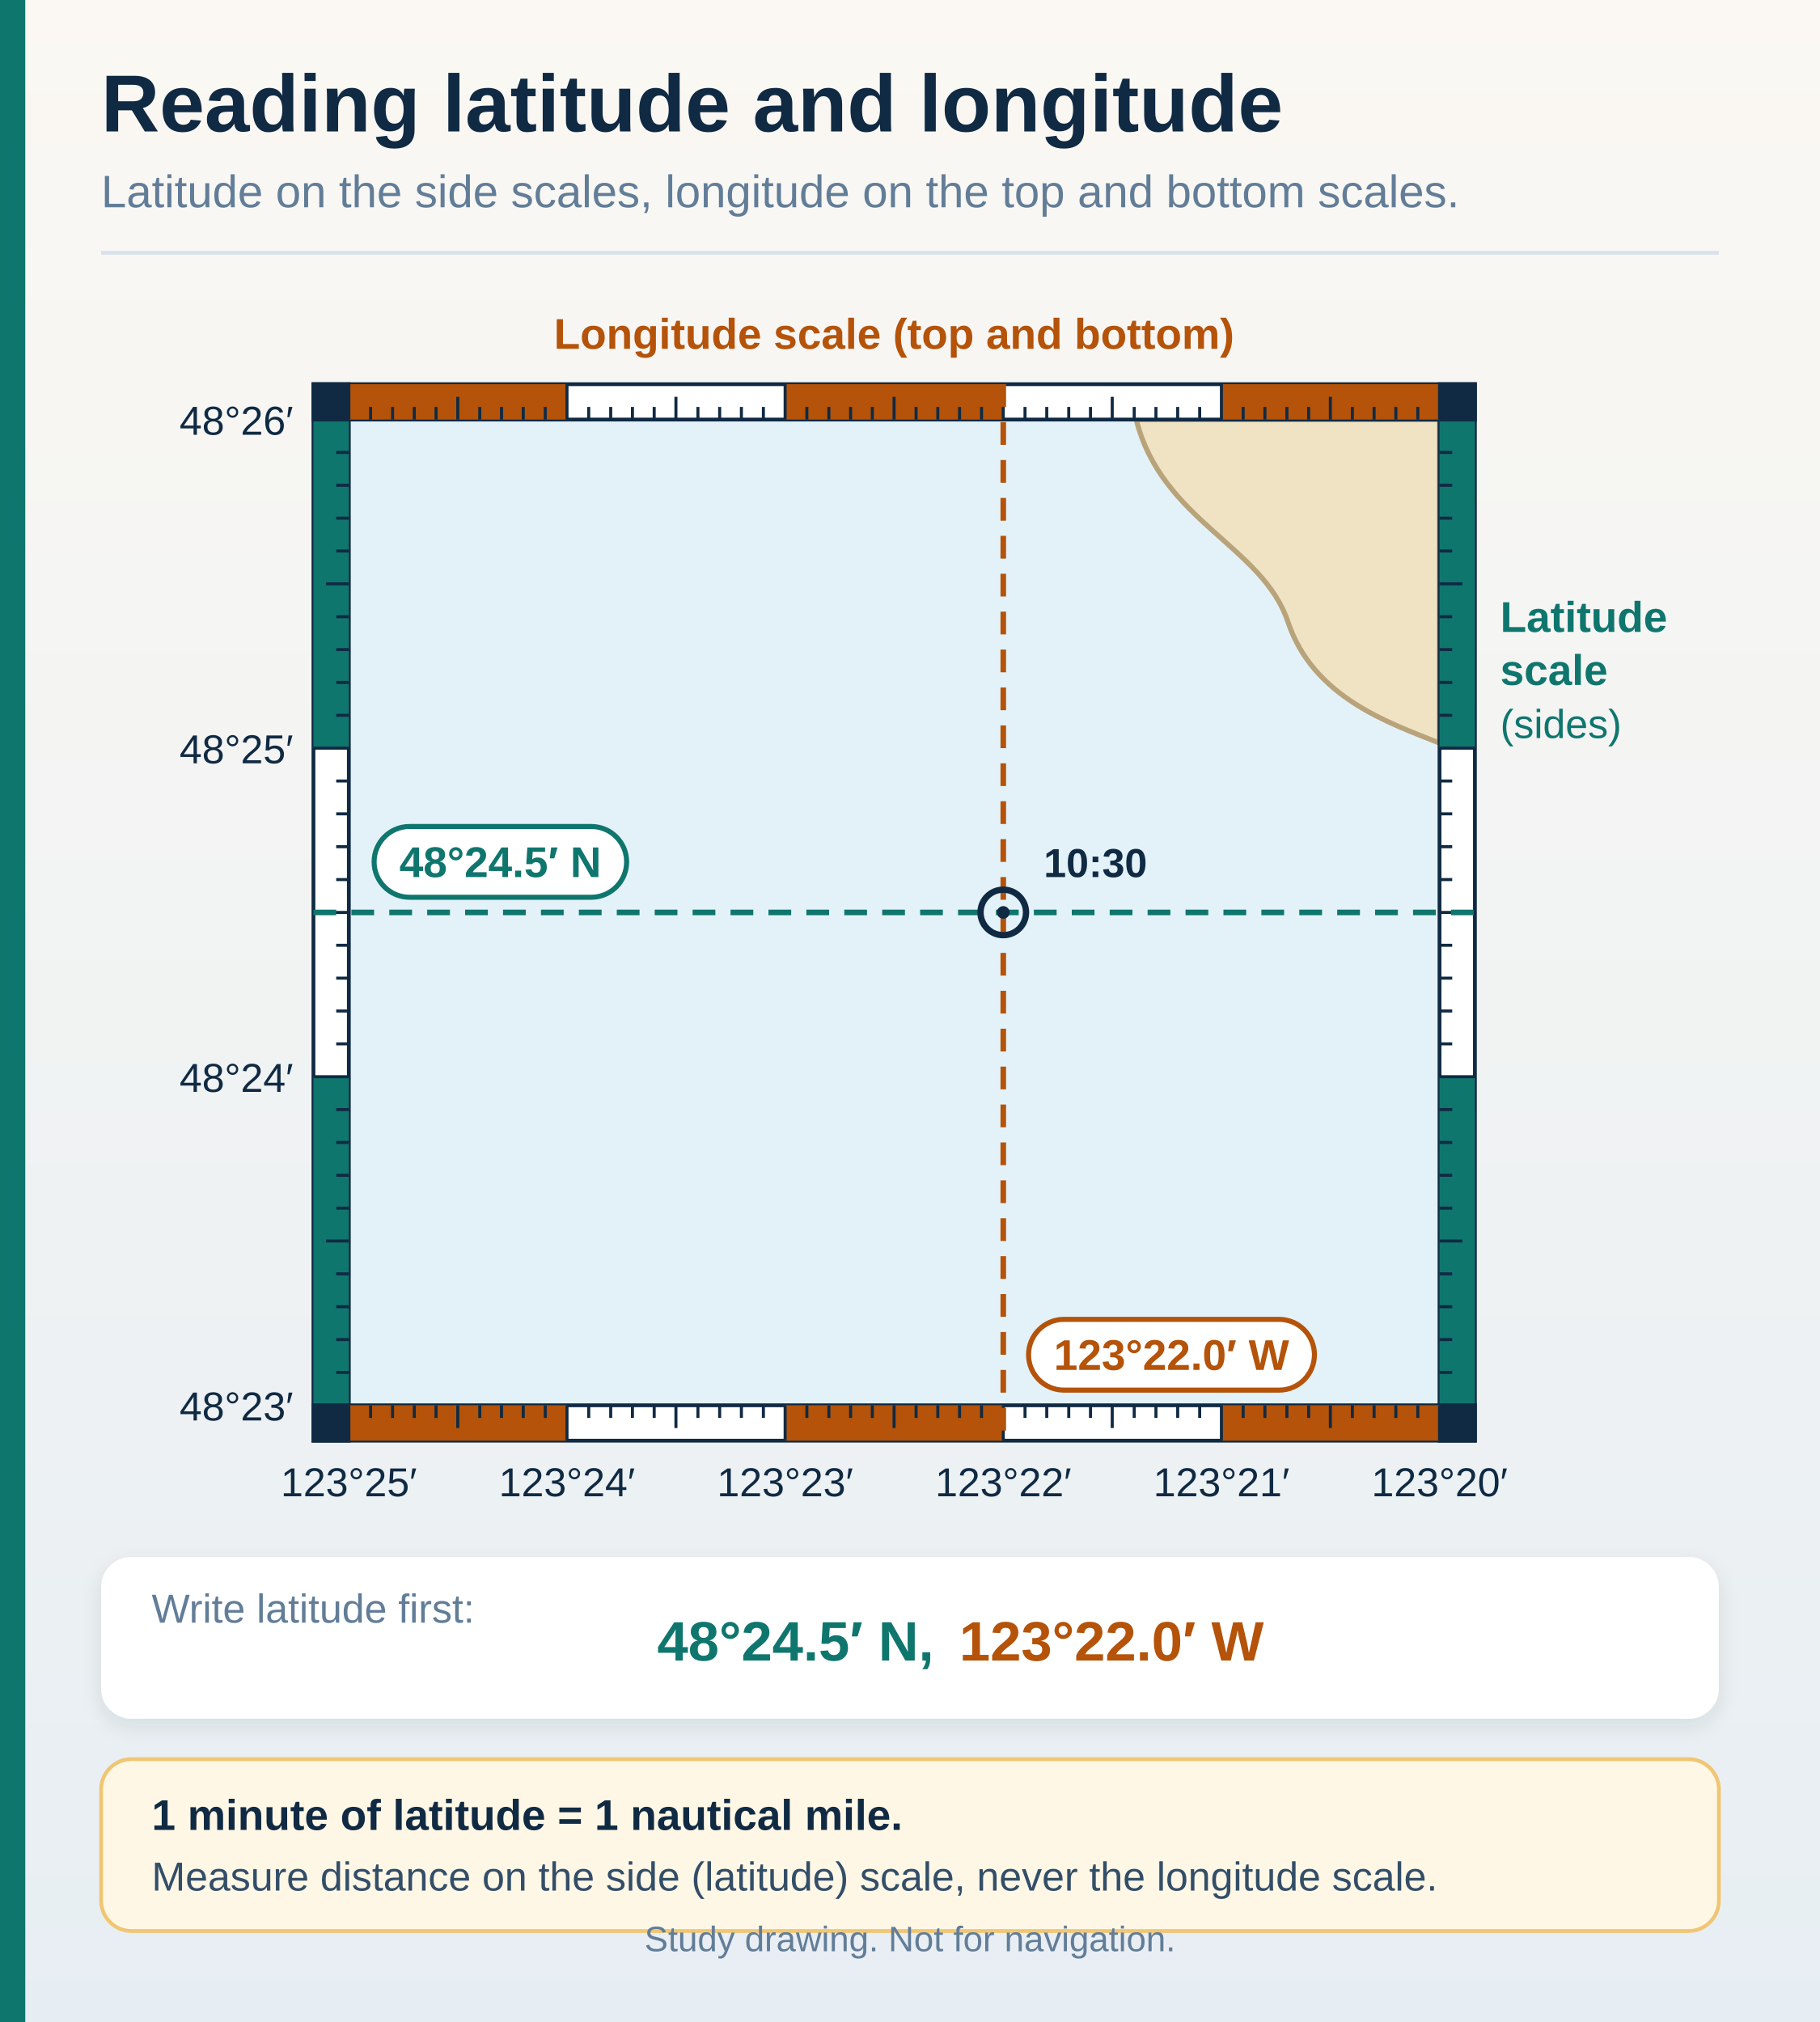
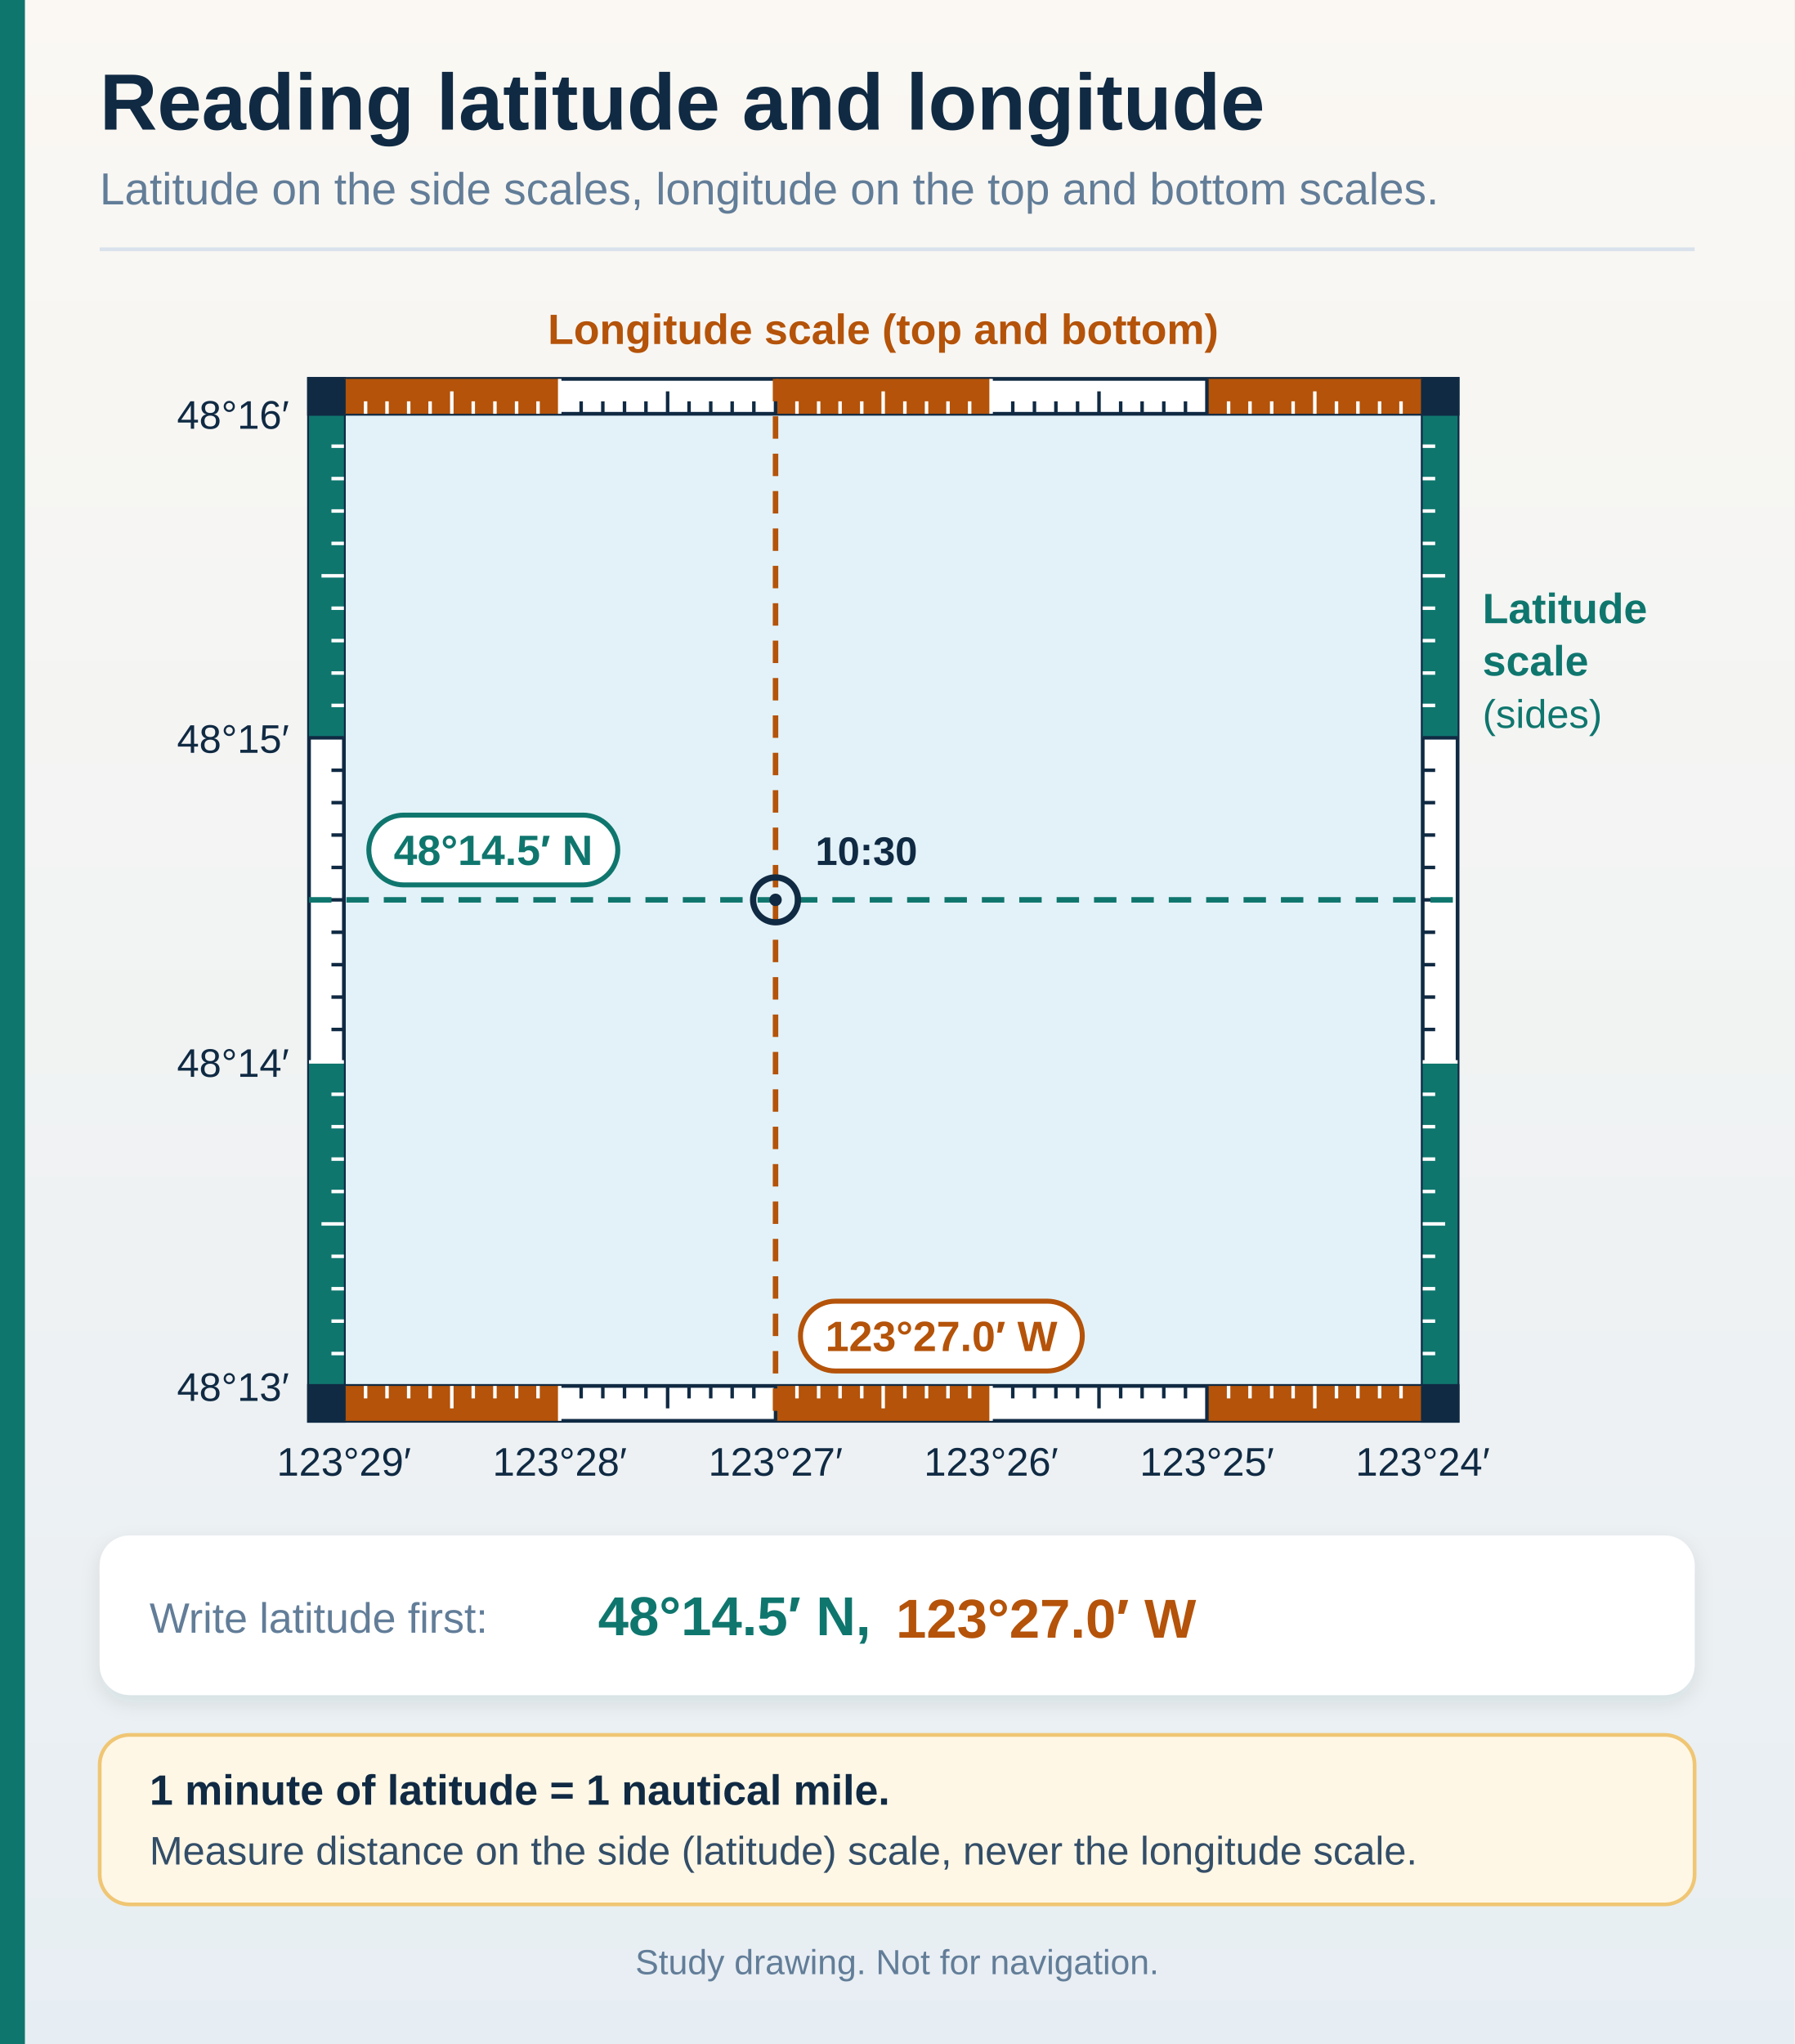
- <svg xmlns="http://www.w3.org/2000/svg" viewBox="0 0 720 800" width="720" height="800" role="img">
+ <svg xmlns="http://www.w3.org/2000/svg" viewBox="0 0 720 820" width="720" height="820" role="img">
  <defs>
    <filter id="s" x="-20%" y="-20%" width="140%" height="150%">
      <feDropShadow dx="0" dy="3" stdDeviation="4" flood-color="#102a43" flood-opacity="0.10" />
    </filter>
    <linearGradient id="paper" x1="0" y1="0" x2="0" y2="1">
      <stop offset="0" stop-color="#fbf8f3" />
      <stop offset="1" stop-color="#e7eef3" />
    </linearGradient>
  </defs>
-   <rect width="720" height="800" fill="url(#paper)" />
-   <rect x="0" y="0" width="10" height="800" fill="#0f766e" />
+   <rect width="720" height="820" fill="url(#paper)" />
+   <rect x="0" y="0" width="10" height="820" fill="#0f766e" />
  <text x="40" y="52" font-size="32" text-anchor="start" fill="#102a43" font-weight="bold" font-family="Liberation Sans">Reading latitude and longitude</text>
  <text x="40" y="82" font-size="18" text-anchor="start" fill="#627d98" font-family="Liberation Sans">Latitude on the side scales, longitude on the top and bottom scales.</text>
  <line x1="40" y1="100" x2="680" y2="100" stroke="#d9e2ec" stroke-width="1.5" />
-   <rect x="138" y="166" width="431.5" height="390.0" fill="#e3f2f8" />
-   <path d="M449.5,166 C459.5,206 499.5,216 509.5,246 C519.5,276 549.5,286 569.481,294 L569.481,166 Z" fill="#efe3c4" stroke="#b8a37a" stroke-width="2" />
+   <rect x="138" y="166" width="432.9" height="390.0" fill="#e3f2f8" />
  <rect x="124" y="152" width="14" height="418.0" fill="#ffffff" stroke="#102a43" stroke-width="1.5" />
  <rect x="124" y="426.0" width="14" height="130.0" fill="#0f766e" />
  <rect x="124" y="166.0" width="14" height="130.0" fill="#0f766e" />
-   <line x1="138.0" y1="556.0" x2="124.0" y2="556.0" stroke="#102a43" stroke-width="1.2" />
-   <line x1="138.0" y1="543.0" x2="133.0" y2="543.0" stroke="#102a43" stroke-width="1.2" />
-   <line x1="138.0" y1="530.0" x2="133.0" y2="530.0" stroke="#102a43" stroke-width="1.2" />
-   <line x1="138.0" y1="517.0" x2="133.0" y2="517.0" stroke="#102a43" stroke-width="1.2" />
-   <line x1="138.0" y1="504.0" x2="133.0" y2="504.0" stroke="#102a43" stroke-width="1.2" />
-   <line x1="138.0" y1="491.0" x2="129.0" y2="491.0" stroke="#102a43" stroke-width="1.2" />
-   <line x1="138.0" y1="478.0" x2="133.0" y2="478.0" stroke="#102a43" stroke-width="1.2" />
-   <line x1="138.0" y1="465.0" x2="133.0" y2="465.0" stroke="#102a43" stroke-width="1.2" />
-   <line x1="138.0" y1="452.0" x2="133.0" y2="452.0" stroke="#102a43" stroke-width="1.2" />
-   <line x1="138.0" y1="439.0" x2="133.0" y2="439.0" stroke="#102a43" stroke-width="1.2" />
-   <line x1="138.0" y1="426.0" x2="124.0" y2="426.0" stroke="#102a43" stroke-width="1.2" />
-   <line x1="138.0" y1="413.0" x2="133.0" y2="413.0" stroke="#102a43" stroke-width="1.2" />
-   <line x1="138.0" y1="400.0" x2="133.0" y2="400.0" stroke="#102a43" stroke-width="1.2" />
-   <line x1="138.0" y1="387.0" x2="133.0" y2="387.0" stroke="#102a43" stroke-width="1.2" />
-   <line x1="138.0" y1="374.0" x2="133.0" y2="374.0" stroke="#102a43" stroke-width="1.2" />
-   <line x1="138.0" y1="361.0" x2="129.0" y2="361.0" stroke="#102a43" stroke-width="1.2" />
-   <line x1="138.0" y1="348.0" x2="133.0" y2="348.0" stroke="#102a43" stroke-width="1.2" />
-   <line x1="138.0" y1="335.0" x2="133.0" y2="335.0" stroke="#102a43" stroke-width="1.2" />
-   <line x1="138.0" y1="322.0" x2="133.0" y2="322.0" stroke="#102a43" stroke-width="1.2" />
-   <line x1="138.0" y1="309.0" x2="133.0" y2="309.0" stroke="#102a43" stroke-width="1.2" />
-   <line x1="138.0" y1="296.0" x2="124.0" y2="296.0" stroke="#102a43" stroke-width="1.2" />
-   <line x1="138.0" y1="283.0" x2="133.0" y2="283.0" stroke="#102a43" stroke-width="1.2" />
-   <line x1="138.0" y1="270.0" x2="133.0" y2="270.0" stroke="#102a43" stroke-width="1.2" />
-   <line x1="138.0" y1="257.0" x2="133.0" y2="257.0" stroke="#102a43" stroke-width="1.2" />
-   <line x1="138.0" y1="244.0" x2="133.0" y2="244.0" stroke="#102a43" stroke-width="1.2" />
-   <line x1="138.0" y1="231.0" x2="129.0" y2="231.0" stroke="#102a43" stroke-width="1.2" />
-   <line x1="138.0" y1="218.0" x2="133.0" y2="218.0" stroke="#102a43" stroke-width="1.2" />
-   <line x1="138.0" y1="205.0" x2="133.0" y2="205.0" stroke="#102a43" stroke-width="1.2" />
-   <line x1="138.0" y1="192.0" x2="133.0" y2="192.0" stroke="#102a43" stroke-width="1.2" />
-   <line x1="138.0" y1="179.0" x2="133.0" y2="179.0" stroke="#102a43" stroke-width="1.2" />
-   <line x1="138.0" y1="166.0" x2="124.0" y2="166.0" stroke="#102a43" stroke-width="1.2" />
-   <rect x="569.481" y="152" width="14" height="418.0" fill="#ffffff" stroke="#102a43" stroke-width="1.5" />
-   <rect x="569.481" y="426.0" width="14" height="130.0" fill="#0f766e" />
-   <rect x="569.481" y="166.0" width="14" height="130.0" fill="#0f766e" />
-   <line x1="569.5" y1="556.0" x2="583.5" y2="556.0" stroke="#102a43" stroke-width="1.2" />
-   <line x1="569.5" y1="543.0" x2="574.5" y2="543.0" stroke="#102a43" stroke-width="1.2" />
-   <line x1="569.5" y1="530.0" x2="574.5" y2="530.0" stroke="#102a43" stroke-width="1.2" />
-   <line x1="569.5" y1="517.0" x2="574.5" y2="517.0" stroke="#102a43" stroke-width="1.2" />
-   <line x1="569.5" y1="504.0" x2="574.5" y2="504.0" stroke="#102a43" stroke-width="1.2" />
-   <line x1="569.5" y1="491.0" x2="578.5" y2="491.0" stroke="#102a43" stroke-width="1.2" />
-   <line x1="569.5" y1="478.0" x2="574.5" y2="478.0" stroke="#102a43" stroke-width="1.2" />
-   <line x1="569.5" y1="465.0" x2="574.5" y2="465.0" stroke="#102a43" stroke-width="1.2" />
-   <line x1="569.5" y1="452.0" x2="574.5" y2="452.0" stroke="#102a43" stroke-width="1.2" />
-   <line x1="569.5" y1="439.0" x2="574.5" y2="439.0" stroke="#102a43" stroke-width="1.2" />
-   <line x1="569.5" y1="426.0" x2="583.5" y2="426.0" stroke="#102a43" stroke-width="1.2" />
-   <line x1="569.5" y1="413.0" x2="574.5" y2="413.0" stroke="#102a43" stroke-width="1.2" />
-   <line x1="569.5" y1="400.0" x2="574.5" y2="400.0" stroke="#102a43" stroke-width="1.2" />
-   <line x1="569.5" y1="387.0" x2="574.5" y2="387.0" stroke="#102a43" stroke-width="1.2" />
-   <line x1="569.5" y1="374.0" x2="574.5" y2="374.0" stroke="#102a43" stroke-width="1.2" />
-   <line x1="569.5" y1="361.0" x2="578.5" y2="361.0" stroke="#102a43" stroke-width="1.2" />
-   <line x1="569.5" y1="348.0" x2="574.5" y2="348.0" stroke="#102a43" stroke-width="1.2" />
-   <line x1="569.5" y1="335.0" x2="574.5" y2="335.0" stroke="#102a43" stroke-width="1.2" />
-   <line x1="569.5" y1="322.0" x2="574.5" y2="322.0" stroke="#102a43" stroke-width="1.2" />
-   <line x1="569.5" y1="309.0" x2="574.5" y2="309.0" stroke="#102a43" stroke-width="1.2" />
-   <line x1="569.5" y1="296.0" x2="583.5" y2="296.0" stroke="#102a43" stroke-width="1.2" />
-   <line x1="569.5" y1="283.0" x2="574.5" y2="283.0" stroke="#102a43" stroke-width="1.2" />
-   <line x1="569.5" y1="270.0" x2="574.5" y2="270.0" stroke="#102a43" stroke-width="1.2" />
-   <line x1="569.5" y1="257.0" x2="574.5" y2="257.0" stroke="#102a43" stroke-width="1.2" />
-   <line x1="569.5" y1="244.0" x2="574.5" y2="244.0" stroke="#102a43" stroke-width="1.2" />
-   <line x1="569.5" y1="231.0" x2="578.5" y2="231.0" stroke="#102a43" stroke-width="1.2" />
-   <line x1="569.5" y1="218.0" x2="574.5" y2="218.0" stroke="#102a43" stroke-width="1.2" />
-   <line x1="569.5" y1="205.0" x2="574.5" y2="205.0" stroke="#102a43" stroke-width="1.2" />
-   <line x1="569.5" y1="192.0" x2="574.5" y2="192.0" stroke="#102a43" stroke-width="1.2" />
-   <line x1="569.5" y1="179.0" x2="574.5" y2="179.0" stroke="#102a43" stroke-width="1.2" />
-   <line x1="569.5" y1="166.0" x2="583.5" y2="166.0" stroke="#102a43" stroke-width="1.2" />
-   <rect x="124" y="152" width="459.5" height="14" fill="#ffffff" stroke="#102a43" stroke-width="1.5" />
-   <rect x="138.0" y="152" width="86.3" height="14" fill="#b45309" />
-   <rect x="310.6" y="152" width="86.3" height="14" fill="#b45309" />
-   <rect x="483.2" y="152" width="86.3" height="14" fill="#b45309" />
-   <line x1="138.0" y1="166.0" x2="138.0" y2="152.0" stroke="#102a43" stroke-width="1.2" />
-   <line x1="146.6" y1="166.0" x2="146.6" y2="161.0" stroke="#102a43" stroke-width="1.2" />
-   <line x1="155.3" y1="166.0" x2="155.3" y2="161.0" stroke="#102a43" stroke-width="1.2" />
-   <line x1="163.9" y1="166.0" x2="163.9" y2="161.0" stroke="#102a43" stroke-width="1.2" />
-   <line x1="172.5" y1="166.0" x2="172.5" y2="161.0" stroke="#102a43" stroke-width="1.2" />
-   <line x1="181.1" y1="166.0" x2="181.1" y2="157.0" stroke="#102a43" stroke-width="1.2" />
-   <line x1="189.8" y1="166.0" x2="189.8" y2="161.0" stroke="#102a43" stroke-width="1.2" />
-   <line x1="198.4" y1="166.0" x2="198.4" y2="161.0" stroke="#102a43" stroke-width="1.2" />
-   <line x1="207.0" y1="166.0" x2="207.0" y2="161.0" stroke="#102a43" stroke-width="1.2" />
-   <line x1="215.7" y1="166.0" x2="215.7" y2="161.0" stroke="#102a43" stroke-width="1.2" />
-   <line x1="224.3" y1="166.0" x2="224.3" y2="152.0" stroke="#102a43" stroke-width="1.2" />
-   <line x1="232.9" y1="166.0" x2="232.9" y2="161.0" stroke="#102a43" stroke-width="1.2" />
-   <line x1="241.6" y1="166.0" x2="241.6" y2="161.0" stroke="#102a43" stroke-width="1.2" />
-   <line x1="250.2" y1="166.0" x2="250.2" y2="161.0" stroke="#102a43" stroke-width="1.2" />
-   <line x1="258.8" y1="166.0" x2="258.8" y2="161.0" stroke="#102a43" stroke-width="1.2" />
-   <line x1="267.4" y1="166.0" x2="267.4" y2="157.0" stroke="#102a43" stroke-width="1.2" />
-   <line x1="276.1" y1="166.0" x2="276.1" y2="161.0" stroke="#102a43" stroke-width="1.2" />
-   <line x1="284.7" y1="166.0" x2="284.7" y2="161.0" stroke="#102a43" stroke-width="1.2" />
-   <line x1="293.3" y1="166.0" x2="293.3" y2="161.0" stroke="#102a43" stroke-width="1.2" />
-   <line x1="302.0" y1="166.0" x2="302.0" y2="161.0" stroke="#102a43" stroke-width="1.2" />
-   <line x1="310.6" y1="166.0" x2="310.6" y2="152.0" stroke="#102a43" stroke-width="1.2" />
-   <line x1="319.2" y1="166.0" x2="319.2" y2="161.0" stroke="#102a43" stroke-width="1.2" />
-   <line x1="327.9" y1="166.0" x2="327.9" y2="161.0" stroke="#102a43" stroke-width="1.2" />
-   <line x1="336.5" y1="166.0" x2="336.5" y2="161.0" stroke="#102a43" stroke-width="1.2" />
-   <line x1="345.1" y1="166.0" x2="345.1" y2="161.0" stroke="#102a43" stroke-width="1.2" />
-   <line x1="353.7" y1="166.0" x2="353.7" y2="157.0" stroke="#102a43" stroke-width="1.2" />
-   <line x1="362.4" y1="166.0" x2="362.4" y2="161.0" stroke="#102a43" stroke-width="1.2" />
-   <line x1="371.0" y1="166.0" x2="371.0" y2="161.0" stroke="#102a43" stroke-width="1.2" />
-   <line x1="379.6" y1="166.0" x2="379.6" y2="161.0" stroke="#102a43" stroke-width="1.2" />
-   <line x1="388.3" y1="166.0" x2="388.3" y2="161.0" stroke="#102a43" stroke-width="1.2" />
-   <line x1="396.9" y1="166.0" x2="396.9" y2="152.0" stroke="#102a43" stroke-width="1.2" />
-   <line x1="405.5" y1="166.0" x2="405.5" y2="161.0" stroke="#102a43" stroke-width="1.2" />
-   <line x1="414.1" y1="166.0" x2="414.1" y2="161.0" stroke="#102a43" stroke-width="1.2" />
-   <line x1="422.8" y1="166.0" x2="422.8" y2="161.0" stroke="#102a43" stroke-width="1.2" />
-   <line x1="431.4" y1="166.0" x2="431.4" y2="161.0" stroke="#102a43" stroke-width="1.2" />
-   <line x1="440.0" y1="166.0" x2="440.0" y2="157.0" stroke="#102a43" stroke-width="1.2" />
-   <line x1="448.7" y1="166.0" x2="448.7" y2="161.0" stroke="#102a43" stroke-width="1.2" />
-   <line x1="457.3" y1="166.0" x2="457.3" y2="161.0" stroke="#102a43" stroke-width="1.2" />
-   <line x1="465.9" y1="166.0" x2="465.9" y2="161.0" stroke="#102a43" stroke-width="1.2" />
-   <line x1="474.6" y1="166.0" x2="474.6" y2="161.0" stroke="#102a43" stroke-width="1.2" />
-   <line x1="483.2" y1="166.0" x2="483.2" y2="152.0" stroke="#102a43" stroke-width="1.2" />
-   <line x1="491.8" y1="166.0" x2="491.8" y2="161.0" stroke="#102a43" stroke-width="1.2" />
-   <line x1="500.4" y1="166.0" x2="500.4" y2="161.0" stroke="#102a43" stroke-width="1.2" />
-   <line x1="509.1" y1="166.0" x2="509.1" y2="161.0" stroke="#102a43" stroke-width="1.2" />
-   <line x1="517.7" y1="166.0" x2="517.7" y2="161.0" stroke="#102a43" stroke-width="1.2" />
-   <line x1="526.3" y1="166.0" x2="526.3" y2="157.0" stroke="#102a43" stroke-width="1.2" />
-   <line x1="535.0" y1="166.0" x2="535.0" y2="161.0" stroke="#102a43" stroke-width="1.2" />
-   <line x1="543.6" y1="166.0" x2="543.6" y2="161.0" stroke="#102a43" stroke-width="1.2" />
-   <line x1="552.2" y1="166.0" x2="552.2" y2="161.0" stroke="#102a43" stroke-width="1.2" />
-   <line x1="560.9" y1="166.0" x2="560.9" y2="161.0" stroke="#102a43" stroke-width="1.2" />
-   <line x1="569.5" y1="166.0" x2="569.5" y2="152.0" stroke="#102a43" stroke-width="1.2" />
-   <rect x="124" y="556.0" width="459.5" height="14" fill="#ffffff" stroke="#102a43" stroke-width="1.5" />
-   <rect x="138.0" y="556.0" width="86.3" height="14" fill="#b45309" />
-   <rect x="310.6" y="556.0" width="86.3" height="14" fill="#b45309" />
-   <rect x="483.2" y="556.0" width="86.3" height="14" fill="#b45309" />
-   <line x1="138.0" y1="556.0" x2="138.0" y2="570.0" stroke="#102a43" stroke-width="1.2" />
-   <line x1="146.6" y1="556.0" x2="146.6" y2="561.0" stroke="#102a43" stroke-width="1.2" />
-   <line x1="155.3" y1="556.0" x2="155.3" y2="561.0" stroke="#102a43" stroke-width="1.2" />
-   <line x1="163.9" y1="556.0" x2="163.9" y2="561.0" stroke="#102a43" stroke-width="1.2" />
-   <line x1="172.5" y1="556.0" x2="172.5" y2="561.0" stroke="#102a43" stroke-width="1.2" />
-   <line x1="181.1" y1="556.0" x2="181.1" y2="565.0" stroke="#102a43" stroke-width="1.2" />
-   <line x1="189.8" y1="556.0" x2="189.8" y2="561.0" stroke="#102a43" stroke-width="1.2" />
-   <line x1="198.4" y1="556.0" x2="198.4" y2="561.0" stroke="#102a43" stroke-width="1.2" />
-   <line x1="207.0" y1="556.0" x2="207.0" y2="561.0" stroke="#102a43" stroke-width="1.2" />
-   <line x1="215.7" y1="556.0" x2="215.7" y2="561.0" stroke="#102a43" stroke-width="1.2" />
-   <line x1="224.3" y1="556.0" x2="224.3" y2="570.0" stroke="#102a43" stroke-width="1.2" />
-   <line x1="232.9" y1="556.0" x2="232.9" y2="561.0" stroke="#102a43" stroke-width="1.2" />
-   <line x1="241.6" y1="556.0" x2="241.6" y2="561.0" stroke="#102a43" stroke-width="1.2" />
-   <line x1="250.2" y1="556.0" x2="250.2" y2="561.0" stroke="#102a43" stroke-width="1.2" />
-   <line x1="258.8" y1="556.0" x2="258.8" y2="561.0" stroke="#102a43" stroke-width="1.2" />
-   <line x1="267.4" y1="556.0" x2="267.4" y2="565.0" stroke="#102a43" stroke-width="1.2" />
-   <line x1="276.1" y1="556.0" x2="276.1" y2="561.0" stroke="#102a43" stroke-width="1.2" />
-   <line x1="284.7" y1="556.0" x2="284.7" y2="561.0" stroke="#102a43" stroke-width="1.2" />
-   <line x1="293.3" y1="556.0" x2="293.3" y2="561.0" stroke="#102a43" stroke-width="1.2" />
-   <line x1="302.0" y1="556.0" x2="302.0" y2="561.0" stroke="#102a43" stroke-width="1.2" />
-   <line x1="310.6" y1="556.0" x2="310.6" y2="570.0" stroke="#102a43" stroke-width="1.2" />
-   <line x1="319.2" y1="556.0" x2="319.2" y2="561.0" stroke="#102a43" stroke-width="1.2" />
-   <line x1="327.9" y1="556.0" x2="327.9" y2="561.0" stroke="#102a43" stroke-width="1.2" />
-   <line x1="336.5" y1="556.0" x2="336.5" y2="561.0" stroke="#102a43" stroke-width="1.2" />
-   <line x1="345.1" y1="556.0" x2="345.1" y2="561.0" stroke="#102a43" stroke-width="1.2" />
-   <line x1="353.7" y1="556.0" x2="353.7" y2="565.0" stroke="#102a43" stroke-width="1.2" />
-   <line x1="362.4" y1="556.0" x2="362.4" y2="561.0" stroke="#102a43" stroke-width="1.2" />
-   <line x1="371.0" y1="556.0" x2="371.0" y2="561.0" stroke="#102a43" stroke-width="1.2" />
-   <line x1="379.6" y1="556.0" x2="379.6" y2="561.0" stroke="#102a43" stroke-width="1.2" />
-   <line x1="388.3" y1="556.0" x2="388.3" y2="561.0" stroke="#102a43" stroke-width="1.2" />
-   <line x1="396.9" y1="556.0" x2="396.9" y2="570.0" stroke="#102a43" stroke-width="1.2" />
-   <line x1="405.5" y1="556.0" x2="405.5" y2="561.0" stroke="#102a43" stroke-width="1.2" />
-   <line x1="414.1" y1="556.0" x2="414.1" y2="561.0" stroke="#102a43" stroke-width="1.2" />
-   <line x1="422.8" y1="556.0" x2="422.8" y2="561.0" stroke="#102a43" stroke-width="1.2" />
-   <line x1="431.4" y1="556.0" x2="431.4" y2="561.0" stroke="#102a43" stroke-width="1.2" />
-   <line x1="440.0" y1="556.0" x2="440.0" y2="565.0" stroke="#102a43" stroke-width="1.2" />
-   <line x1="448.7" y1="556.0" x2="448.7" y2="561.0" stroke="#102a43" stroke-width="1.2" />
-   <line x1="457.3" y1="556.0" x2="457.3" y2="561.0" stroke="#102a43" stroke-width="1.2" />
-   <line x1="465.9" y1="556.0" x2="465.9" y2="561.0" stroke="#102a43" stroke-width="1.2" />
-   <line x1="474.6" y1="556.0" x2="474.6" y2="561.0" stroke="#102a43" stroke-width="1.2" />
-   <line x1="483.2" y1="556.0" x2="483.2" y2="570.0" stroke="#102a43" stroke-width="1.2" />
-   <line x1="491.8" y1="556.0" x2="491.8" y2="561.0" stroke="#102a43" stroke-width="1.2" />
-   <line x1="500.4" y1="556.0" x2="500.4" y2="561.0" stroke="#102a43" stroke-width="1.2" />
-   <line x1="509.1" y1="556.0" x2="509.1" y2="561.0" stroke="#102a43" stroke-width="1.2" />
-   <line x1="517.7" y1="556.0" x2="517.7" y2="561.0" stroke="#102a43" stroke-width="1.2" />
-   <line x1="526.3" y1="556.0" x2="526.3" y2="565.0" stroke="#102a43" stroke-width="1.2" />
-   <line x1="535.0" y1="556.0" x2="535.0" y2="561.0" stroke="#102a43" stroke-width="1.2" />
-   <line x1="543.6" y1="556.0" x2="543.6" y2="561.0" stroke="#102a43" stroke-width="1.2" />
-   <line x1="552.2" y1="556.0" x2="552.2" y2="561.0" stroke="#102a43" stroke-width="1.2" />
-   <line x1="560.9" y1="556.0" x2="560.9" y2="561.0" stroke="#102a43" stroke-width="1.2" />
-   <line x1="569.5" y1="556.0" x2="569.5" y2="570.0" stroke="#102a43" stroke-width="1.2" />
+   <line x1="138.0" y1="556.0" x2="124.0" y2="556.0" stroke="#102a43" stroke-width="1.4" />
+   <line x1="138.0" y1="543.0" x2="133.0" y2="543.0" stroke="#ffffff" stroke-width="1.4" />
+   <line x1="138.0" y1="530.0" x2="133.0" y2="530.0" stroke="#ffffff" stroke-width="1.4" />
+   <line x1="138.0" y1="517.0" x2="133.0" y2="517.0" stroke="#ffffff" stroke-width="1.4" />
+   <line x1="138.0" y1="504.0" x2="133.0" y2="504.0" stroke="#ffffff" stroke-width="1.4" />
+   <line x1="138.0" y1="491.0" x2="129.0" y2="491.0" stroke="#ffffff" stroke-width="1.4" />
+   <line x1="138.0" y1="478.0" x2="133.0" y2="478.0" stroke="#ffffff" stroke-width="1.4" />
+   <line x1="138.0" y1="465.0" x2="133.0" y2="465.0" stroke="#ffffff" stroke-width="1.4" />
+   <line x1="138.0" y1="452.0" x2="133.0" y2="452.0" stroke="#ffffff" stroke-width="1.4" />
+   <line x1="138.0" y1="439.0" x2="133.0" y2="439.0" stroke="#ffffff" stroke-width="1.4" />
+   <line x1="138.0" y1="426.0" x2="124.0" y2="426.0" stroke="#ffffff" stroke-width="1.4" />
+   <line x1="138.0" y1="413.0" x2="133.0" y2="413.0" stroke="#102a43" stroke-width="1.4" />
+   <line x1="138.0" y1="400.0" x2="133.0" y2="400.0" stroke="#102a43" stroke-width="1.4" />
+   <line x1="138.0" y1="387.0" x2="133.0" y2="387.0" stroke="#102a43" stroke-width="1.4" />
+   <line x1="138.0" y1="374.0" x2="133.0" y2="374.0" stroke="#102a43" stroke-width="1.4" />
+   <line x1="138.0" y1="361.0" x2="129.0" y2="361.0" stroke="#102a43" stroke-width="1.4" />
+   <line x1="138.0" y1="348.0" x2="133.0" y2="348.0" stroke="#102a43" stroke-width="1.4" />
+   <line x1="138.0" y1="335.0" x2="133.0" y2="335.0" stroke="#102a43" stroke-width="1.4" />
+   <line x1="138.0" y1="322.0" x2="133.0" y2="322.0" stroke="#102a43" stroke-width="1.4" />
+   <line x1="138.0" y1="309.0" x2="133.0" y2="309.0" stroke="#102a43" stroke-width="1.4" />
+   <line x1="138.0" y1="296.0" x2="124.0" y2="296.0" stroke="#102a43" stroke-width="1.4" />
+   <line x1="138.0" y1="283.0" x2="133.0" y2="283.0" stroke="#ffffff" stroke-width="1.4" />
+   <line x1="138.0" y1="270.0" x2="133.0" y2="270.0" stroke="#ffffff" stroke-width="1.4" />
+   <line x1="138.0" y1="257.0" x2="133.0" y2="257.0" stroke="#ffffff" stroke-width="1.4" />
+   <line x1="138.0" y1="244.0" x2="133.0" y2="244.0" stroke="#ffffff" stroke-width="1.4" />
+   <line x1="138.0" y1="231.0" x2="129.0" y2="231.0" stroke="#ffffff" stroke-width="1.4" />
+   <line x1="138.0" y1="218.0" x2="133.0" y2="218.0" stroke="#ffffff" stroke-width="1.4" />
+   <line x1="138.0" y1="205.0" x2="133.0" y2="205.0" stroke="#ffffff" stroke-width="1.4" />
+   <line x1="138.0" y1="192.0" x2="133.0" y2="192.0" stroke="#ffffff" stroke-width="1.4" />
+   <line x1="138.0" y1="179.0" x2="133.0" y2="179.0" stroke="#ffffff" stroke-width="1.4" />
+   <line x1="138.0" y1="166.0" x2="124.0" y2="166.0" stroke="#102a43" stroke-width="1.4" />
+   <rect x="570.894" y="152" width="14" height="418.0" fill="#ffffff" stroke="#102a43" stroke-width="1.5" />
+   <rect x="570.894" y="426.0" width="14" height="130.0" fill="#0f766e" />
+   <rect x="570.894" y="166.0" width="14" height="130.0" fill="#0f766e" />
+   <line x1="570.9" y1="556.0" x2="584.9" y2="556.0" stroke="#102a43" stroke-width="1.4" />
+   <line x1="570.9" y1="543.0" x2="575.9" y2="543.0" stroke="#ffffff" stroke-width="1.4" />
+   <line x1="570.9" y1="530.0" x2="575.9" y2="530.0" stroke="#ffffff" stroke-width="1.4" />
+   <line x1="570.9" y1="517.0" x2="575.9" y2="517.0" stroke="#ffffff" stroke-width="1.4" />
+   <line x1="570.9" y1="504.0" x2="575.9" y2="504.0" stroke="#ffffff" stroke-width="1.4" />
+   <line x1="570.9" y1="491.0" x2="579.9" y2="491.0" stroke="#ffffff" stroke-width="1.4" />
+   <line x1="570.9" y1="478.0" x2="575.9" y2="478.0" stroke="#ffffff" stroke-width="1.4" />
+   <line x1="570.9" y1="465.0" x2="575.9" y2="465.0" stroke="#ffffff" stroke-width="1.4" />
+   <line x1="570.9" y1="452.0" x2="575.9" y2="452.0" stroke="#ffffff" stroke-width="1.4" />
+   <line x1="570.9" y1="439.0" x2="575.9" y2="439.0" stroke="#ffffff" stroke-width="1.4" />
+   <line x1="570.9" y1="426.0" x2="584.9" y2="426.0" stroke="#ffffff" stroke-width="1.4" />
+   <line x1="570.9" y1="413.0" x2="575.9" y2="413.0" stroke="#102a43" stroke-width="1.4" />
+   <line x1="570.9" y1="400.0" x2="575.9" y2="400.0" stroke="#102a43" stroke-width="1.4" />
+   <line x1="570.9" y1="387.0" x2="575.9" y2="387.0" stroke="#102a43" stroke-width="1.4" />
+   <line x1="570.9" y1="374.0" x2="575.9" y2="374.0" stroke="#102a43" stroke-width="1.4" />
+   <line x1="570.9" y1="361.0" x2="579.9" y2="361.0" stroke="#102a43" stroke-width="1.4" />
+   <line x1="570.9" y1="348.0" x2="575.9" y2="348.0" stroke="#102a43" stroke-width="1.4" />
+   <line x1="570.9" y1="335.0" x2="575.9" y2="335.0" stroke="#102a43" stroke-width="1.4" />
+   <line x1="570.9" y1="322.0" x2="575.9" y2="322.0" stroke="#102a43" stroke-width="1.4" />
+   <line x1="570.9" y1="309.0" x2="575.9" y2="309.0" stroke="#102a43" stroke-width="1.4" />
+   <line x1="570.9" y1="296.0" x2="584.9" y2="296.0" stroke="#102a43" stroke-width="1.4" />
+   <line x1="570.9" y1="283.0" x2="575.9" y2="283.0" stroke="#ffffff" stroke-width="1.4" />
+   <line x1="570.9" y1="270.0" x2="575.9" y2="270.0" stroke="#ffffff" stroke-width="1.4" />
+   <line x1="570.9" y1="257.0" x2="575.9" y2="257.0" stroke="#ffffff" stroke-width="1.4" />
+   <line x1="570.9" y1="244.0" x2="575.9" y2="244.0" stroke="#ffffff" stroke-width="1.4" />
+   <line x1="570.9" y1="231.0" x2="579.9" y2="231.0" stroke="#ffffff" stroke-width="1.4" />
+   <line x1="570.9" y1="218.0" x2="575.9" y2="218.0" stroke="#ffffff" stroke-width="1.4" />
+   <line x1="570.9" y1="205.0" x2="575.9" y2="205.0" stroke="#ffffff" stroke-width="1.4" />
+   <line x1="570.9" y1="192.0" x2="575.9" y2="192.0" stroke="#ffffff" stroke-width="1.4" />
+   <line x1="570.9" y1="179.0" x2="575.9" y2="179.0" stroke="#ffffff" stroke-width="1.4" />
+   <line x1="570.9" y1="166.0" x2="584.9" y2="166.0" stroke="#102a43" stroke-width="1.4" />
+   <rect x="124" y="152" width="460.9" height="14" fill="#ffffff" stroke="#102a43" stroke-width="1.5" />
+   <rect x="138.0" y="152" width="86.6" height="14" fill="#b45309" />
+   <rect x="311.2" y="152" width="86.6" height="14" fill="#b45309" />
+   <rect x="484.3" y="152" width="86.6" height="14" fill="#b45309" />
+   <line x1="138.0" y1="166.0" x2="138.0" y2="152.0" stroke="#102a43" stroke-width="1.4" />
+   <line x1="146.7" y1="166.0" x2="146.7" y2="161.0" stroke="#ffffff" stroke-width="1.4" />
+   <line x1="155.3" y1="166.0" x2="155.3" y2="161.0" stroke="#ffffff" stroke-width="1.4" />
+   <line x1="164.0" y1="166.0" x2="164.0" y2="161.0" stroke="#ffffff" stroke-width="1.4" />
+   <line x1="172.6" y1="166.0" x2="172.6" y2="161.0" stroke="#ffffff" stroke-width="1.4" />
+   <line x1="181.3" y1="166.0" x2="181.3" y2="157.0" stroke="#ffffff" stroke-width="1.4" />
+   <line x1="189.9" y1="166.0" x2="189.9" y2="161.0" stroke="#ffffff" stroke-width="1.4" />
+   <line x1="198.6" y1="166.0" x2="198.6" y2="161.0" stroke="#ffffff" stroke-width="1.4" />
+   <line x1="207.3" y1="166.0" x2="207.3" y2="161.0" stroke="#ffffff" stroke-width="1.4" />
+   <line x1="215.9" y1="166.0" x2="215.9" y2="161.0" stroke="#ffffff" stroke-width="1.4" />
+   <line x1="224.6" y1="166.0" x2="224.6" y2="152.0" stroke="#ffffff" stroke-width="1.4" />
+   <line x1="233.2" y1="166.0" x2="233.2" y2="161.0" stroke="#102a43" stroke-width="1.4" />
+   <line x1="241.9" y1="166.0" x2="241.9" y2="161.0" stroke="#102a43" stroke-width="1.4" />
+   <line x1="250.6" y1="166.0" x2="250.6" y2="161.0" stroke="#102a43" stroke-width="1.4" />
+   <line x1="259.2" y1="166.0" x2="259.2" y2="161.0" stroke="#102a43" stroke-width="1.4" />
+   <line x1="267.9" y1="166.0" x2="267.9" y2="157.0" stroke="#102a43" stroke-width="1.4" />
+   <line x1="276.5" y1="166.0" x2="276.5" y2="161.0" stroke="#102a43" stroke-width="1.4" />
+   <line x1="285.2" y1="166.0" x2="285.2" y2="161.0" stroke="#102a43" stroke-width="1.4" />
+   <line x1="293.8" y1="166.0" x2="293.8" y2="161.0" stroke="#102a43" stroke-width="1.4" />
+   <line x1="302.5" y1="166.0" x2="302.5" y2="161.0" stroke="#102a43" stroke-width="1.4" />
+   <line x1="311.2" y1="166.0" x2="311.2" y2="152.0" stroke="#102a43" stroke-width="1.4" />
+   <line x1="319.8" y1="166.0" x2="319.8" y2="161.0" stroke="#ffffff" stroke-width="1.4" />
+   <line x1="328.5" y1="166.0" x2="328.5" y2="161.0" stroke="#ffffff" stroke-width="1.4" />
+   <line x1="337.1" y1="166.0" x2="337.1" y2="161.0" stroke="#ffffff" stroke-width="1.4" />
+   <line x1="345.8" y1="166.0" x2="345.8" y2="161.0" stroke="#ffffff" stroke-width="1.4" />
+   <line x1="354.4" y1="166.0" x2="354.4" y2="157.0" stroke="#ffffff" stroke-width="1.4" />
+   <line x1="363.1" y1="166.0" x2="363.1" y2="161.0" stroke="#ffffff" stroke-width="1.4" />
+   <line x1="371.8" y1="166.0" x2="371.8" y2="161.0" stroke="#ffffff" stroke-width="1.4" />
+   <line x1="380.4" y1="166.0" x2="380.4" y2="161.0" stroke="#ffffff" stroke-width="1.4" />
+   <line x1="389.1" y1="166.0" x2="389.1" y2="161.0" stroke="#ffffff" stroke-width="1.4" />
+   <line x1="397.7" y1="166.0" x2="397.7" y2="152.0" stroke="#ffffff" stroke-width="1.4" />
+   <line x1="406.4" y1="166.0" x2="406.4" y2="161.0" stroke="#102a43" stroke-width="1.4" />
+   <line x1="415.1" y1="166.0" x2="415.1" y2="161.0" stroke="#102a43" stroke-width="1.4" />
+   <line x1="423.7" y1="166.0" x2="423.7" y2="161.0" stroke="#102a43" stroke-width="1.4" />
+   <line x1="432.4" y1="166.0" x2="432.4" y2="161.0" stroke="#102a43" stroke-width="1.4" />
+   <line x1="441.0" y1="166.0" x2="441.0" y2="157.0" stroke="#102a43" stroke-width="1.4" />
+   <line x1="449.7" y1="166.0" x2="449.7" y2="161.0" stroke="#102a43" stroke-width="1.4" />
+   <line x1="458.3" y1="166.0" x2="458.3" y2="161.0" stroke="#102a43" stroke-width="1.4" />
+   <line x1="467.0" y1="166.0" x2="467.0" y2="161.0" stroke="#102a43" stroke-width="1.4" />
+   <line x1="475.7" y1="166.0" x2="475.7" y2="161.0" stroke="#102a43" stroke-width="1.4" />
+   <line x1="484.3" y1="166.0" x2="484.3" y2="152.0" stroke="#102a43" stroke-width="1.4" />
+   <line x1="493.0" y1="166.0" x2="493.0" y2="161.0" stroke="#ffffff" stroke-width="1.4" />
+   <line x1="501.6" y1="166.0" x2="501.6" y2="161.0" stroke="#ffffff" stroke-width="1.4" />
+   <line x1="510.3" y1="166.0" x2="510.3" y2="161.0" stroke="#ffffff" stroke-width="1.4" />
+   <line x1="518.9" y1="166.0" x2="518.9" y2="161.0" stroke="#ffffff" stroke-width="1.4" />
+   <line x1="527.6" y1="166.0" x2="527.6" y2="157.0" stroke="#ffffff" stroke-width="1.4" />
+   <line x1="536.3" y1="166.0" x2="536.3" y2="161.0" stroke="#ffffff" stroke-width="1.4" />
+   <line x1="544.9" y1="166.0" x2="544.9" y2="161.0" stroke="#ffffff" stroke-width="1.4" />
+   <line x1="553.6" y1="166.0" x2="553.6" y2="161.0" stroke="#ffffff" stroke-width="1.4" />
+   <line x1="562.2" y1="166.0" x2="562.2" y2="161.0" stroke="#ffffff" stroke-width="1.4" />
+   <line x1="570.9" y1="166.0" x2="570.9" y2="152.0" stroke="#102a43" stroke-width="1.4" />
+   <rect x="124" y="556.0" width="460.9" height="14" fill="#ffffff" stroke="#102a43" stroke-width="1.5" />
+   <rect x="138.0" y="556.0" width="86.6" height="14" fill="#b45309" />
+   <rect x="311.2" y="556.0" width="86.6" height="14" fill="#b45309" />
+   <rect x="484.3" y="556.0" width="86.6" height="14" fill="#b45309" />
+   <line x1="138.0" y1="556.0" x2="138.0" y2="570.0" stroke="#102a43" stroke-width="1.4" />
+   <line x1="146.7" y1="556.0" x2="146.7" y2="561.0" stroke="#ffffff" stroke-width="1.4" />
+   <line x1="155.3" y1="556.0" x2="155.3" y2="561.0" stroke="#ffffff" stroke-width="1.4" />
+   <line x1="164.0" y1="556.0" x2="164.0" y2="561.0" stroke="#ffffff" stroke-width="1.4" />
+   <line x1="172.6" y1="556.0" x2="172.6" y2="561.0" stroke="#ffffff" stroke-width="1.4" />
+   <line x1="181.3" y1="556.0" x2="181.3" y2="565.0" stroke="#ffffff" stroke-width="1.4" />
+   <line x1="189.9" y1="556.0" x2="189.9" y2="561.0" stroke="#ffffff" stroke-width="1.4" />
+   <line x1="198.6" y1="556.0" x2="198.6" y2="561.0" stroke="#ffffff" stroke-width="1.4" />
+   <line x1="207.3" y1="556.0" x2="207.3" y2="561.0" stroke="#ffffff" stroke-width="1.4" />
+   <line x1="215.9" y1="556.0" x2="215.9" y2="561.0" stroke="#ffffff" stroke-width="1.4" />
+   <line x1="224.6" y1="556.0" x2="224.6" y2="570.0" stroke="#ffffff" stroke-width="1.4" />
+   <line x1="233.2" y1="556.0" x2="233.2" y2="561.0" stroke="#102a43" stroke-width="1.4" />
+   <line x1="241.9" y1="556.0" x2="241.9" y2="561.0" stroke="#102a43" stroke-width="1.4" />
+   <line x1="250.6" y1="556.0" x2="250.6" y2="561.0" stroke="#102a43" stroke-width="1.4" />
+   <line x1="259.2" y1="556.0" x2="259.2" y2="561.0" stroke="#102a43" stroke-width="1.4" />
+   <line x1="267.9" y1="556.0" x2="267.9" y2="565.0" stroke="#102a43" stroke-width="1.4" />
+   <line x1="276.5" y1="556.0" x2="276.5" y2="561.0" stroke="#102a43" stroke-width="1.4" />
+   <line x1="285.2" y1="556.0" x2="285.2" y2="561.0" stroke="#102a43" stroke-width="1.4" />
+   <line x1="293.8" y1="556.0" x2="293.8" y2="561.0" stroke="#102a43" stroke-width="1.4" />
+   <line x1="302.5" y1="556.0" x2="302.5" y2="561.0" stroke="#102a43" stroke-width="1.4" />
+   <line x1="311.2" y1="556.0" x2="311.2" y2="570.0" stroke="#102a43" stroke-width="1.4" />
+   <line x1="319.8" y1="556.0" x2="319.8" y2="561.0" stroke="#ffffff" stroke-width="1.4" />
+   <line x1="328.5" y1="556.0" x2="328.5" y2="561.0" stroke="#ffffff" stroke-width="1.4" />
+   <line x1="337.1" y1="556.0" x2="337.1" y2="561.0" stroke="#ffffff" stroke-width="1.4" />
+   <line x1="345.8" y1="556.0" x2="345.8" y2="561.0" stroke="#ffffff" stroke-width="1.4" />
+   <line x1="354.4" y1="556.0" x2="354.4" y2="565.0" stroke="#ffffff" stroke-width="1.4" />
+   <line x1="363.1" y1="556.0" x2="363.1" y2="561.0" stroke="#ffffff" stroke-width="1.4" />
+   <line x1="371.8" y1="556.0" x2="371.8" y2="561.0" stroke="#ffffff" stroke-width="1.4" />
+   <line x1="380.4" y1="556.0" x2="380.4" y2="561.0" stroke="#ffffff" stroke-width="1.4" />
+   <line x1="389.1" y1="556.0" x2="389.1" y2="561.0" stroke="#ffffff" stroke-width="1.4" />
+   <line x1="397.7" y1="556.0" x2="397.7" y2="570.0" stroke="#ffffff" stroke-width="1.4" />
+   <line x1="406.4" y1="556.0" x2="406.4" y2="561.0" stroke="#102a43" stroke-width="1.4" />
+   <line x1="415.1" y1="556.0" x2="415.1" y2="561.0" stroke="#102a43" stroke-width="1.4" />
+   <line x1="423.7" y1="556.0" x2="423.7" y2="561.0" stroke="#102a43" stroke-width="1.4" />
+   <line x1="432.4" y1="556.0" x2="432.4" y2="561.0" stroke="#102a43" stroke-width="1.4" />
+   <line x1="441.0" y1="556.0" x2="441.0" y2="565.0" stroke="#102a43" stroke-width="1.4" />
+   <line x1="449.7" y1="556.0" x2="449.7" y2="561.0" stroke="#102a43" stroke-width="1.4" />
+   <line x1="458.3" y1="556.0" x2="458.3" y2="561.0" stroke="#102a43" stroke-width="1.4" />
+   <line x1="467.0" y1="556.0" x2="467.0" y2="561.0" stroke="#102a43" stroke-width="1.4" />
+   <line x1="475.7" y1="556.0" x2="475.7" y2="561.0" stroke="#102a43" stroke-width="1.4" />
+   <line x1="484.3" y1="556.0" x2="484.3" y2="570.0" stroke="#102a43" stroke-width="1.4" />
+   <line x1="493.0" y1="556.0" x2="493.0" y2="561.0" stroke="#ffffff" stroke-width="1.4" />
+   <line x1="501.6" y1="556.0" x2="501.6" y2="561.0" stroke="#ffffff" stroke-width="1.4" />
+   <line x1="510.3" y1="556.0" x2="510.3" y2="561.0" stroke="#ffffff" stroke-width="1.4" />
+   <line x1="518.9" y1="556.0" x2="518.9" y2="561.0" stroke="#ffffff" stroke-width="1.4" />
+   <line x1="527.6" y1="556.0" x2="527.6" y2="565.0" stroke="#ffffff" stroke-width="1.4" />
+   <line x1="536.3" y1="556.0" x2="536.3" y2="561.0" stroke="#ffffff" stroke-width="1.4" />
+   <line x1="544.9" y1="556.0" x2="544.9" y2="561.0" stroke="#ffffff" stroke-width="1.4" />
+   <line x1="553.6" y1="556.0" x2="553.6" y2="561.0" stroke="#ffffff" stroke-width="1.4" />
+   <line x1="562.2" y1="556.0" x2="562.2" y2="561.0" stroke="#ffffff" stroke-width="1.4" />
+   <line x1="570.9" y1="556.0" x2="570.9" y2="570.0" stroke="#102a43" stroke-width="1.4" />
  <rect x="124.0" y="152.0" width="14" height="14" fill="#102a43" />
-   <rect x="569.5" y="152.0" width="14" height="14" fill="#102a43" />
+   <rect x="570.9" y="152.0" width="14" height="14" fill="#102a43" />
  <rect x="124.0" y="556.0" width="14" height="14" fill="#102a43" />
-   <rect x="569.5" y="556.0" width="14" height="14" fill="#102a43" />
-   <text x="116.0" y="562.0" font-size="16" text-anchor="end" fill="#102a43" font-weight="normal" font-family="Liberation Sans">48°23′</text>
-   <text x="116.0" y="432.0" font-size="16" text-anchor="end" fill="#102a43" font-weight="normal" font-family="Liberation Sans">48°24′</text>
-   <text x="116.0" y="302.0" font-size="16" text-anchor="end" fill="#102a43" font-weight="normal" font-family="Liberation Sans">48°25′</text>
-   <text x="116.0" y="172.0" font-size="16" text-anchor="end" fill="#102a43" font-weight="normal" font-family="Liberation Sans">48°26′</text>
-   <text x="138.0" y="592.0" font-size="16" text-anchor="middle" fill="#102a43" font-weight="normal" font-family="Liberation Sans">123°25′</text>
-   <text x="224.3" y="592.0" font-size="16" text-anchor="middle" fill="#102a43" font-weight="normal" font-family="Liberation Sans">123°24′</text>
-   <text x="310.6" y="592.0" font-size="16" text-anchor="middle" fill="#102a43" font-weight="normal" font-family="Liberation Sans">123°23′</text>
-   <text x="396.9" y="592.0" font-size="16" text-anchor="middle" fill="#102a43" font-weight="normal" font-family="Liberation Sans">123°22′</text>
-   <text x="483.2" y="592.0" font-size="16" text-anchor="middle" fill="#102a43" font-weight="normal" font-family="Liberation Sans">123°21′</text>
-   <text x="569.5" y="592.0" font-size="16" text-anchor="middle" fill="#102a43" font-weight="normal" font-family="Liberation Sans">123°20′</text>
-   <text x="353.7" y="138.0" font-size="17" text-anchor="middle" fill="#b45309" font-weight="bold" font-family="Liberation Sans">Longitude scale (top and bottom)</text>
-   <text x="593.5" y="250.0" font-size="17" text-anchor="start" fill="#0f766e" font-weight="bold" font-family="Liberation Sans">Latitude</text>
-   <text x="593.5" y="271.0" font-size="17" text-anchor="start" fill="#0f766e" font-weight="bold" font-family="Liberation Sans">scale</text>
-   <text x="593.5" y="292.0" font-size="16" text-anchor="start" fill="#0f766e" font-weight="normal" font-family="Liberation Sans">(sides)</text>
-   <line x1="124.0" y1="361.0" x2="583.5" y2="361.0" stroke="#0f766e" stroke-width="2.2" stroke-dasharray="9 6" />
-   <line x1="396.9" y1="152.0" x2="396.9" y2="570.0" stroke="#b45309" stroke-width="2.2" stroke-dasharray="9 6" />
-   <circle cx="396.9" cy="361.0" r="9" fill="none" stroke="#102a43" stroke-width="2.5" />
-   <circle cx="396.9" cy="361.0" r="2.5" fill="#102a43" />
-   <text x="412.9" y="347.0" font-size="16" text-anchor="start" fill="#102a43" font-weight="bold" font-family="Liberation Sans">10:30</text>
+   <rect x="570.9" y="556.0" width="14" height="14" fill="#102a43" />
+   <text x="116.0" y="562.0" font-size="16" text-anchor="end" fill="#102a43" font-weight="normal" font-family="Liberation Sans">48°13′</text>
+   <text x="116.0" y="432.0" font-size="16" text-anchor="end" fill="#102a43" font-weight="normal" font-family="Liberation Sans">48°14′</text>
+   <text x="116.0" y="302.0" font-size="16" text-anchor="end" fill="#102a43" font-weight="normal" font-family="Liberation Sans">48°15′</text>
+   <text x="116.0" y="172.0" font-size="16" text-anchor="end" fill="#102a43" font-weight="normal" font-family="Liberation Sans">48°16′</text>
+   <text x="138.0" y="592.0" font-size="16" text-anchor="middle" fill="#102a43" font-weight="normal" font-family="Liberation Sans">123°29′</text>
+   <text x="224.6" y="592.0" font-size="16" text-anchor="middle" fill="#102a43" font-weight="normal" font-family="Liberation Sans">123°28′</text>
+   <text x="311.2" y="592.0" font-size="16" text-anchor="middle" fill="#102a43" font-weight="normal" font-family="Liberation Sans">123°27′</text>
+   <text x="397.7" y="592.0" font-size="16" text-anchor="middle" fill="#102a43" font-weight="normal" font-family="Liberation Sans">123°26′</text>
+   <text x="484.3" y="592.0" font-size="16" text-anchor="middle" fill="#102a43" font-weight="normal" font-family="Liberation Sans">123°25′</text>
+   <text x="570.9" y="592.0" font-size="16" text-anchor="middle" fill="#102a43" font-weight="normal" font-family="Liberation Sans">123°24′</text>
+   <text x="354.4" y="138.0" font-size="17" text-anchor="middle" fill="#b45309" font-weight="bold" font-family="Liberation Sans">Longitude scale (top and bottom)</text>
+   <text x="594.9" y="250.0" font-size="17" text-anchor="start" fill="#0f766e" font-weight="bold" font-family="Liberation Sans">Latitude</text>
+   <text x="594.9" y="271.0" font-size="17" text-anchor="start" fill="#0f766e" font-weight="bold" font-family="Liberation Sans">scale</text>
+   <text x="594.9" y="292.0" font-size="16" text-anchor="start" fill="#0f766e" font-weight="normal" font-family="Liberation Sans">(sides)</text>
+   <line x1="124.0" y1="361.0" x2="584.9" y2="361.0" stroke="#0f766e" stroke-width="2.2" stroke-dasharray="9 6" />
+   <line x1="311.2" y1="152.0" x2="311.2" y2="570.0" stroke="#b45309" stroke-width="2.2" stroke-dasharray="9 6" />
+   <circle cx="311.2" cy="361.0" r="9" fill="none" stroke="#102a43" stroke-width="2.5" />
+   <circle cx="311.2" cy="361.0" r="2.5" fill="#102a43" />
+   <text x="327.2" y="347.0" font-size="16" text-anchor="start" fill="#102a43" font-weight="bold" font-family="Liberation Sans">10:30</text>
  <rect x="148.0" y="327.0" width="99.9" height="28" rx="14" fill="#ffffff" stroke="#0f766e" stroke-width="2" />
-   <text x="158.0" y="347.0" font-size="17" text-anchor="start" fill="#0f766e" font-weight="bold" font-family="Liberation Sans">48°24.5′ N</text>
-   <rect x="406.9" y="522.0" width="113.1" height="28" rx="14" fill="#ffffff" stroke="#b45309" stroke-width="2" />
-   <text x="416.9" y="542.0" font-size="17" text-anchor="start" fill="#b45309" font-weight="bold" font-family="Liberation Sans">123°22.0′ W</text>
+   <text x="158.0" y="347.0" font-size="17" text-anchor="start" fill="#0f766e" font-weight="bold" font-family="Liberation Sans">48°14.5′ N</text>
+   <rect x="321.2" y="522.0" width="113.1" height="28" rx="14" fill="#ffffff" stroke="#b45309" stroke-width="2" />
+   <text x="331.2" y="542.0" font-size="17" text-anchor="start" fill="#b45309" font-weight="bold" font-family="Liberation Sans">123°27.0′ W</text>
  <rect x="40" y="616.0" width="640" height="64" rx="12" fill="#ffffff" filter="url(#s)" />
-   <text x="60.0" y="642.0" font-size="16" text-anchor="start" fill="#627d98" font-weight="normal" font-family="Liberation Sans">Write latitude first:</text>
-   <text x="60.0" y="666.0" font-size="16" text-anchor="start" fill="#627d98" font-weight="normal" font-family="Liberation Sans" />
-   <text x="260.0" y="657.0" font-size="22" text-anchor="start" fill="#0f766e" font-weight="bold" font-family="Liberation Sans">48°24.5′ N,</text>
-   <text x="379.5" y="657.0" font-size="22" text-anchor="start" fill="#b45309" font-weight="bold" font-family="Liberation Sans">123°22.0′ W</text>
+   <text x="60.0" y="655.0" font-size="17" text-anchor="start" fill="#627d98" font-weight="normal" font-family="Liberation Sans">Write latitude first:</text>
+   <text x="240.0" y="656.0" font-size="22" text-anchor="start" fill="#0f766e" font-weight="bold" font-family="Liberation Sans">48°14.5′ N,</text>
+   <text x="359.5" y="657.0" font-size="22" text-anchor="start" fill="#b45309" font-weight="bold" font-family="Liberation Sans">123°27.0′ W</text>
  <rect x="40" y="696.0" width="640" height="68" rx="12" fill="#fff7e6" stroke="#f0c674" stroke-width="1.5" />
  <text x="60.0" y="724.0" font-size="17" text-anchor="start" fill="#102a43" font-weight="bold" font-family="Liberation Sans">1 minute of latitude = 1 nautical mile.</text>
  <text x="60.0" y="748.0" font-size="16" text-anchor="start" fill="#334e68" font-weight="normal" font-family="Liberation Sans">Measure distance on the side (latitude) scale, never the longitude scale.</text>
-   <text x="360" y="772" font-size="14" text-anchor="middle" fill="#627d98" font-family="Liberation Sans">Study drawing. Not for navigation.</text>
+   <text x="360" y="792" font-size="14" text-anchor="middle" fill="#627d98" font-family="Liberation Sans">Study drawing. Not for navigation.</text>
</svg>
